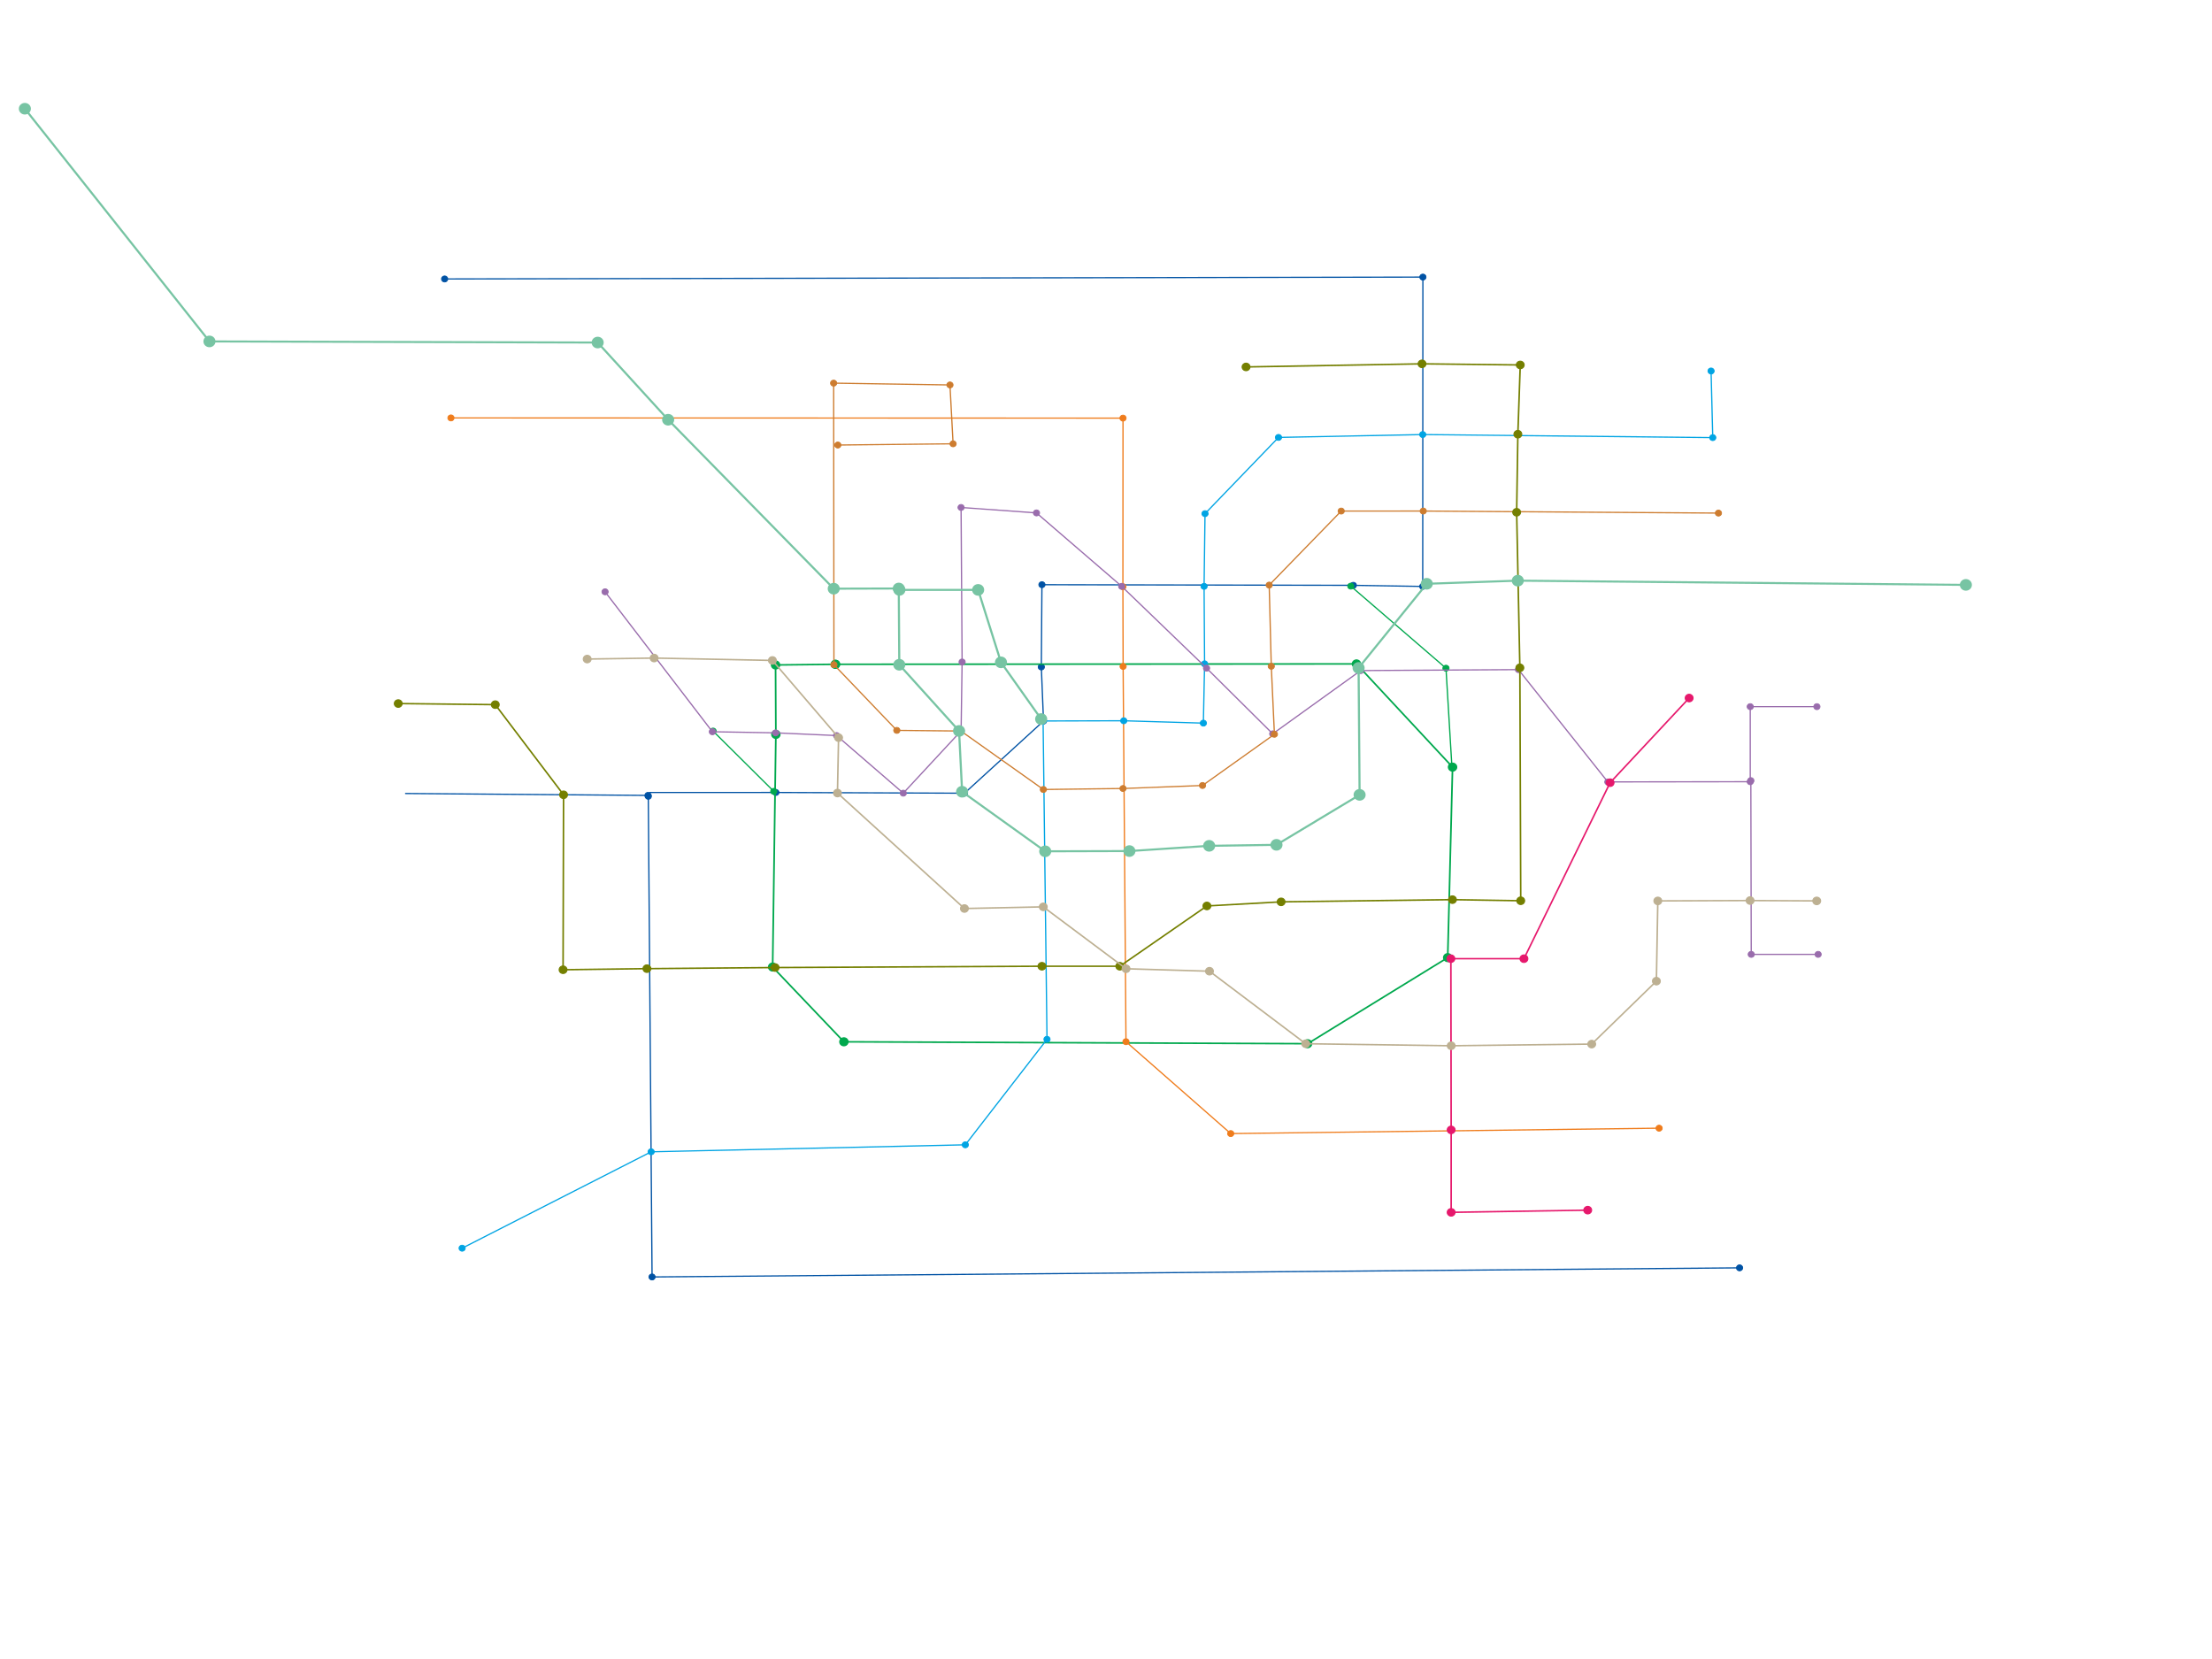
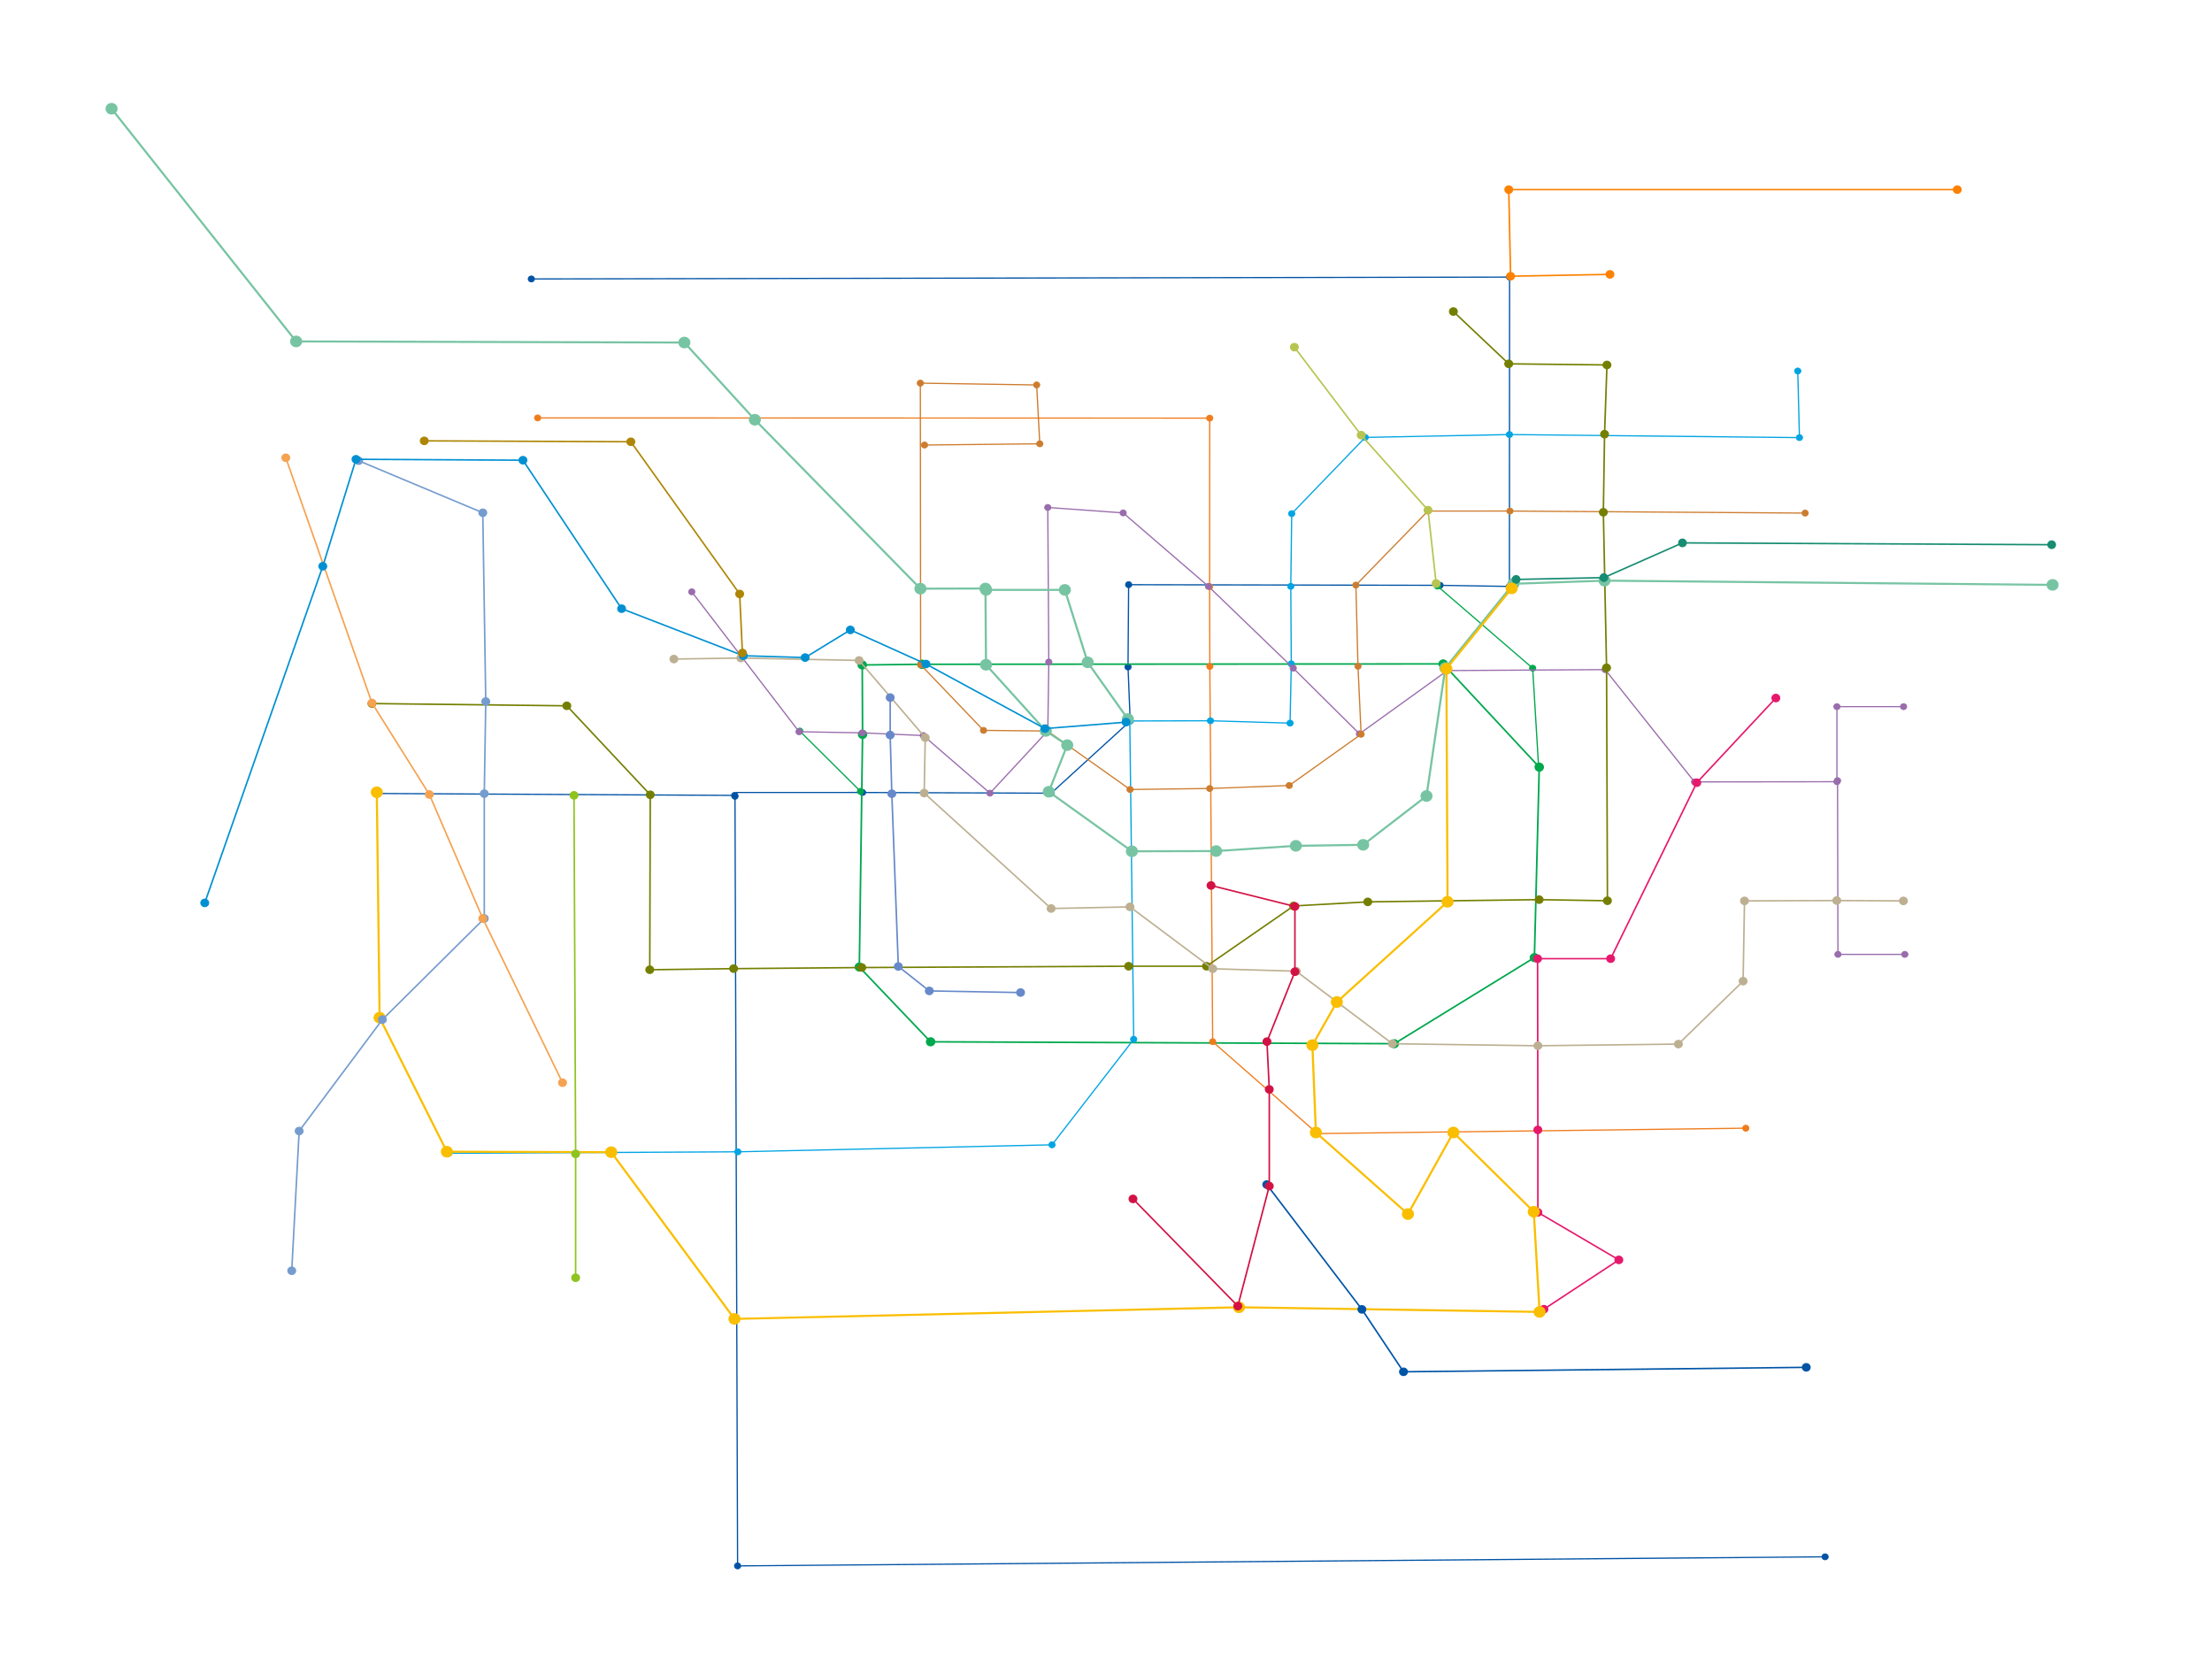
<svg xmlns="http://www.w3.org/2000/svg" width="4000" height="3000" viewBox="0 0 1058.333 793.75" version="1.1" id="svg5">
  <defs id="defs2">
+     <linearGradient id="linearGradient19944">
+       <stop style="stop-color:#8fc31f;stop-opacity:1;" offset="0" id="stop19940" />
+       <stop style="stop-color:#8fc31f;stop-opacity:0;" offset="1" id="stop19942" />
+     </linearGradient>
    <marker style="overflow:visible" id="marker5233" refX="0" refY="0" orient="auto" markerWidth="5.667" markerHeight="5.667" viewBox="0 0 5.667 5.667" preserveAspectRatio="xMidYMid">
      <path transform="scale(0.5)" style="fill:context-stroke;fill-rule:evenodd;stroke:context-stroke;stroke-width:1pt" d="M 5,0 C 5,2.76 2.76,5 0,5 -2.76,5 -5,2.76 -5,0 c 0,-2.76 2.3,-5 5,-5 2.76,0 5,2.24 5,5 z" id="path5231" />
    </marker>
    <marker style="overflow:visible" id="marker5179" refX="0" refY="0" orient="auto" markerWidth="5.667" markerHeight="5.667" viewBox="0 0 5.667 5.667" preserveAspectRatio="xMidYMid">
      <path transform="scale(0.5)" style="fill:context-stroke;fill-rule:evenodd;stroke:context-stroke;stroke-width:1pt" d="M 5,0 C 5,2.76 2.76,5 0,5 -2.76,5 -5,2.76 -5,0 c 0,-2.76 2.3,-5 5,-5 2.76,0 5,2.24 5,5 z" id="path5177" />
    </marker>
    <marker style="overflow:visible" id="Dot" refX="0" refY="0" orient="auto" markerWidth="5.667" markerHeight="5.667" viewBox="0 0 5.667 5.667" preserveAspectRatio="xMidYMid">
      <path transform="scale(0.5)" style="fill:context-stroke;fill-rule:evenodd;stroke:context-stroke;stroke-width:1pt" d="M 5,0 C 5,2.76 2.76,5 0,5 -2.76,5 -5,2.76 -5,0 c 0,-2.76 2.3,-5 5,-5 2.76,0 5,2.24 5,5 z" id="Dot1" />
    </marker>
  </defs>
  <g id="layer2" style="fill:none;stroke-width:1;stroke-dasharray:none" transform="matrix(0.6601271,0,0,0.6364018,124.6315,109.2313)">
-     <path style="fill:none;stroke:#0052a4;stroke-width:0.914;stroke-dasharray:none;stroke-opacity:1;marker-start:url(#marker5233);marker-mid:url(#marker5233);marker-end:url(#Dot);paint-order:normal" d="m 133.464,38.082 709.026,-1.401 -0.121,232.562 -50.281,-0.835 -225.705,-0.47 -0.446,61.855 1.582,40.66 -57.275,54.243 -136.693,-0.548 -91.714,0.01 m -0.976,2.187 -176.058,-1.43 m 176.267,2.102 2.738,361.366 788.21,-6.843" id="path6872" />
+     <path style="fill:none;stroke:#0052a4;stroke-width:0.914;stroke-dasharray:none;stroke-opacity:1;marker-start:url(#marker5233);marker-mid:url(#marker5233);marker-end:url(#Dot);paint-order:normal" d="m 196.302,38.082 709.026,-1.401 -0.121,232.562 -50.281,-0.835 -225.705,-0.47 -0.446,61.855 1.582,40.66 -57.275,54.243 -136.693,-0.548 -91.714,0.01 m -0.976,2.187 -257.97,-1.43 m 258.179,2.102 1.894,578.6 788.21,-6.843" id="path6872" />
  </g>
  <g id="layer1" transform="matrix(0.6601271,0,0,0.6364018,124.6315,109.2313)">
-     <path style="display:inline;fill:none;fill-opacity:0;stroke:#00a84d;stroke-width:1.209;stroke-dasharray:none;stroke-opacity:1;marker-start:url(#marker5179);marker-mid:url(#Dot);marker-end:url(#marker5233);paint-order:normal" d="m 416.731,327.779 377.615,-0.282 69.645,77.594 -3.518,143.213 -101.528,64.716 -336.102,-1.422 -51.644,-56.212 2.337,-174.898 -0.227,-52.205 z" id="path1224" />
-     <path style="fill:none;fill-opacity:0;stroke:#00a84d;stroke-width:0.914;stroke-dasharray:none;stroke-opacity:1;marker-start:url(#marker5233);marker-mid:url(#marker5179);marker-end:url(#Dot);paint-order:normal" d="m 328.033,377.984 43.992,45.318" id="path12795" />
-     <path style="fill:none;fill-opacity:0;stroke:#00a84d;stroke-width:0.914;stroke-dasharray:none;stroke-opacity:1;marker-start:url(#marker5233);marker-mid:url(#marker5179);marker-end:url(#Dot);paint-order:normal" d="m 863.509,404.557 -4.289,-73.829 -68.974,-61.705" id="path12797" />
+     <path style="display:inline;fill:none;fill-opacity:0;stroke:#00a84d;stroke-width:1.209;stroke-dasharray:none;stroke-opacity:1;marker-start:url(#marker5179);marker-mid:url(#Dot);marker-end:url(#marker5233);paint-order:normal" d="m 479.569,327.779 377.615,-0.282 69.645,77.594 -3.518,143.213 -101.528,64.716 -336.102,-1.422 -51.644,-56.212 2.337,-174.898 -0.227,-52.205 z" id="path1224" />
+     <path style="fill:none;fill-opacity:0;stroke:#00a84d;stroke-width:0.914;stroke-dasharray:none;stroke-opacity:1;marker-start:url(#marker5233);marker-mid:url(#marker5179);marker-end:url(#Dot);paint-order:normal" d="m 390.87,377.984 43.992,45.318" id="path12795" />
+     <path style="fill:none;fill-opacity:0;stroke:#00a84d;stroke-width:0.914;stroke-dasharray:none;stroke-opacity:1;marker-start:url(#marker5233);marker-mid:url(#marker5179);marker-end:url(#Dot);paint-order:normal" d="m 926.346,404.557 -4.289,-73.829 -68.974,-61.705" id="path12797" />
  </g>
  <g id="layer4" transform="matrix(0.6601271,0,0,0.6364018,124.6315,109.2313)">
-     <path style="fill:none;fill-opacity:0;stroke:#ef7c1c;stroke-width:0.914;stroke-dasharray:none;stroke-opacity:1;marker-start:url(#marker5233);marker-mid:url(#marker5179);marker-end:url(#Dot);paint-order:normal" d="m 138.039,142.551 487.104,0.157 -0.083,126.701 0.164,59.965 2.074,282.142 75.919,69.08 310.482,-4.056" id="path9155" />
+     <path style="fill:none;fill-opacity:0;stroke:#ef7c1c;stroke-width:0.914;stroke-dasharray:none;stroke-opacity:1;marker-start:url(#marker5233);marker-mid:url(#marker5179);marker-end:url(#Dot);paint-order:normal" d="m 200.876,142.551 487.104,0.157 -0.083,126.701 0.164,59.965 2.074,282.142 75.919,69.08 310.482,-4.056" id="path9155" />
  </g>
  <g id="layer5" transform="matrix(0.6601271,0,0,0.6364018,124.6315,109.2313)">
-     <path style="fill:none;fill-opacity:0;stroke:#00a4e3;stroke-width:0.914;stroke-dasharray:none;stroke-opacity:1;marker-start:url(#marker5233);marker-mid:url(#Dot);marker-end:url(#Dot);paint-order:normal" d="m 1051.36,107.282 1.22,50.08 -210.206,-2.298 -104.524,2.153 -53.269,57.31 -0.677,54.653 0.369,58.244 -0.886,44.59 -57.701,-1.78 -58.467,0.167 2.836,239.319 -59.214,79.318 -227.694,5.253 -137.001,72.464" id="path10311" />
+     <path style="fill:none;fill-opacity:0;stroke:#00a4e3;stroke-width:0.914;stroke-dasharray:none;stroke-opacity:1;marker-start:url(#marker5233);marker-mid:url(#Dot);marker-end:url(#Dot);paint-order:normal" d="m 1114.197,107.282 1.22,50.08 -210.206,-2.298 -104.524,2.153 -53.269,57.31 -0.677,54.653 0.369,58.244 -0.886,44.59 -57.701,-1.78 -58.467,0.167 2.836,239.319 -59.214,79.318 -227.694,5.253 -209.454,1.106" id="path10311" />
  </g>
  <g id="layer6" transform="matrix(0.6601271,0,0,0.6364018,124.6315,109.2313)">
-     <path style="fill:none;fill-opacity:0;stroke:#996cac;stroke-width:0.914;stroke-dasharray:none;stroke-opacity:1;marker-start:url(#marker5233);marker-mid:url(#marker5179);marker-end:url(#Dot)" d="m 249.75,273.283 77.777,105.206 45.818,0.829 44.22,2.046 48.321,43.3 41.91,-46.841 0.727,-51.777 -0.754,-116.172 54.658,4.102 61.774,55.209 61.491,61.494 47.964,49.367 63.728,-47.542 114.361,-0.718 64.786,84.423 103.222,-0.147 v -56.437 h 48.304" id="path390" />
-     <path style="fill:none;fill-opacity:0;stroke:#996cac;stroke-width:0.914;stroke-dasharray:none;stroke-opacity:1;marker-start:url(#marker5179);marker-mid:url(#marker5179);marker-end:url(#Dot)" d="m 1080.181,415.226 0.296,130.633 h 48.47" id="path3365" />
+     <path style="fill:none;fill-opacity:0;stroke:#996cac;stroke-width:0.914;stroke-dasharray:none;stroke-opacity:1;marker-start:url(#marker5233);marker-mid:url(#marker5179);marker-end:url(#Dot)" d="m 312.588,273.283 77.777,105.206 45.818,0.829 44.22,2.046 48.321,43.3 41.91,-46.841 0.727,-51.777 -0.754,-116.172 54.658,4.102 61.774,55.209 61.491,61.494 47.964,49.367 63.728,-47.542 114.361,-0.718 64.786,84.423 103.222,-0.147 v -56.437 h 48.304" id="path390" />
+     <path style="fill:none;fill-opacity:0;stroke:#996cac;stroke-width:0.914;stroke-dasharray:none;stroke-opacity:1;marker-start:url(#marker5179);marker-mid:url(#marker5179);marker-end:url(#Dot)" d="m 1143.019,415.226 0.296,130.633 h 48.47" id="path3365" />
  </g>
  <g id="layer7" transform="matrix(0.6601271,0,0,0.6364018,124.6315,109.2313)">
-     <path style="fill:none;fill-opacity:0;stroke:#cd7c2f;stroke-width:0.914;stroke-dasharray:none;stroke-opacity:1;marker-start:url(#marker5233);marker-mid:url(#marker5179);marker-end:url(#Dot)" d="m 418.449,162.937 83.54,-0.924 -2.272,-44.243 -84.298,-1.365 0.203,211.683 45.575,49.375 46.461,0.49 59.763,43.956 57.731,-0.749 57.616,-2.267 52.113,-38.522 -2.272,-51.108 -1.515,-61.025 52.196,-55.658 59.46,-0.013 213.95,1.539" id="path3601" />
+     <path style="fill:none;fill-opacity:0;stroke:#cd7c2f;stroke-width:0.914;stroke-dasharray:none;stroke-opacity:1;marker-start:url(#marker5233);marker-mid:url(#marker5179);marker-end:url(#Dot)" d="m 481.287,162.937 83.54,-0.924 -2.272,-44.243 -84.298,-1.365 0.203,211.683 45.575,49.375 46.461,0.49 59.763,43.956 57.731,-0.749 57.616,-2.267 52.113,-38.522 -2.272,-51.108 -1.515,-61.025 52.196,-55.658 59.46,-0.013 213.95,1.539" id="path3601" />
  </g>
  <g id="layer8" transform="matrix(0.6601271,0,0,0.6364018,124.6315,109.2313)">
-     <path style="fill:none;fill-opacity:0;stroke:#747f00;stroke-width:1.137;stroke-dasharray:none;stroke-opacity:1;marker-start:url(#marker5233);marker-mid:url(#marker5179);marker-end:url(#Dot)" d="m 714.328,104.227 127.526,-2.338 71.204,0.84 -1.736,52.069 -0.868,58.681 2.325,116.933 0.629,175.134 -49.488,-0.826 -124.188,1.659 -53.778,3.081 -63.139,45.323 h -56.434 l -193.4,0.987 -92.899,0.826 -60.775,0.826 0.35,-131.53 -49.488,-67.772 -70.326,-0.826" id="path396" />
+     <path style="fill:none;fill-opacity:0;stroke:#747f00;stroke-width:1.137;stroke-dasharray:none;stroke-opacity:1;marker-start:url(#marker5233);marker-mid:url(#marker5179);marker-end:url(#Dot)" d="m 864.578,62.567 40.114,39.322 71.204,0.84 -1.736,52.069 -0.868,58.681 2.325,116.933 0.629,175.134 -49.488,-0.826 -124.188,1.659 -53.778,3.081 -63.139,45.323 H 629.219 l -193.4,0.987 -92.899,0.826 -60.775,0.826 0.35,-131.53 -60.466,-66.896 -141.26,-1.702" id="path396" />
  </g>
  <g id="layer9" transform="matrix(0.6601271,0,0,0.6364018,124.6315,109.2313)">
-     <path style="fill:none;fill-opacity:0;stroke:#e6186c;stroke-width:1.137;stroke-dasharray:none;stroke-opacity:1;marker-start:url(#marker5233);marker-mid:url(#marker5179);marker-end:url(#Dot)" d="m 1035.477,353.154 -57.302,63.64 -62.443,132.309 -52.961,10e-6 0.209,128.72 v 61.987 l 98.977,-1.653" id="path2524" />
+     <path style="fill:none;fill-opacity:0;stroke:#e6186c;stroke-width:1.137;stroke-dasharray:none;stroke-opacity:1;marker-start:url(#marker5233);marker-mid:url(#marker5179);marker-end:url(#Dot)" d="m 1098.315,353.154 -57.302,63.64 -62.443,132.309 -52.961,10e-6 0.209,128.72 v 61.987 l 58.689,35.739 -54.292,37.063" id="path2524" />
  </g>
  <g id="layer10" transform="matrix(0.6601271,0,0,0.6364018,124.6315,109.2313)">
-     <path style="fill:none;fill-opacity:0;stroke:#bdb092;stroke-width:1.137;stroke-dasharray:none;stroke-opacity:1;marker-start:url(#marker5179);marker-mid:url(#Dot);marker-end:url(#Dot)" d="m 236.786,323.849 48.532,-0.757 85.709,1.783 47.953,58.049 -0.796,41.655 92.025,86.812 57.135,-1.247 60.002,46.529 60.466,1.848 69.75,54.527 105.44,1.517 101.837,-1.247 46.891,-47.319 1.028,-60.336 66.88,-0.268 48.3,0.268" id="path3807" />
+     <path style="fill:none;fill-opacity:0;stroke:#bdb092;stroke-width:1.137;stroke-dasharray:none;stroke-opacity:1;marker-start:url(#marker5179);marker-mid:url(#Dot);marker-end:url(#Dot)" d="m 299.623,323.849 48.532,-0.757 85.709,1.783 47.953,58.049 -0.796,41.655 92.025,86.812 57.135,-1.247 60.002,46.529 60.466,1.848 69.75,54.527 105.44,1.517 101.837,-1.247 46.891,-47.319 1.028,-60.336 66.88,-0.268 48.3,0.268" id="path3807" />
  </g>
  <g id="layer11" transform="matrix(0.6601271,0,0,0.6364018,124.6315,109.2313)">
-     <path style="fill:none;fill-opacity:0;stroke:#77c4a3;stroke-width:1.543;stroke-dasharray:none;stroke-opacity:1;marker-start:url(#marker5233);marker-mid:url(#marker5179);marker-end:url(#Dot)" d="m -170.781,-89.906 133.793,174.948 281.371,0.841 51.085,58.036 120.008,127.006 47.143,-0.134 0.38,57.329 43.316,49.754 2.216,45.721 60.226,44.78 61.017,-0.178 57.808,-3.942 48.792,-0.754 60.248,-37.568 -0.729,-95.425 49.409,-63.259 65.979,-2.346 324.763,3.17" id="path6687" />
-     <path style="fill:none;fill-opacity:0;stroke:#77c4a3;stroke-width:1.543;stroke-dasharray:none;stroke-opacity:1;marker-start:url(#marker5233);marker-mid:url(#marker5179);marker-end:url(#Dot)" d="m 463.069,271.839 h 57.081 l 16.554,54.473 29.111,42.631" id="path11187" />
+     <path style="fill:none;fill-opacity:0;stroke:#77c4a3;stroke-width:1.543;stroke-dasharray:none;stroke-opacity:1;marker-start:url(#marker5233);marker-mid:url(#marker5179);marker-end:url(#Dot)" d="M -107.943,-89.906 25.85,85.042 307.221,85.883 l 51.085,58.036 120.008,127.006 47.143,-0.134 0.38,57.329 43.316,49.754 15.558,10.682 -13.342,35.038 60.226,44.78 61.017,-0.178 57.808,-3.942 48.792,-0.754 45.892,-36.692 13.627,-96.301 49.409,-63.259 65.979,-2.346 324.763,3.17" id="path6687" />
+     <path style="opacity:1;fill:none;fill-opacity:0;stroke:#77c4a3;stroke-width:1.543;stroke-dasharray:none;stroke-opacity:1;marker-start:url(#marker5233);marker-mid:url(#marker5179);marker-end:url(#Dot)" d="m 525.907,271.839 h 57.081 l 16.554,54.473 29.111,42.631" id="path11187" />
  </g>
-   <g id="layer12" transform="matrix(0.6601271,0,0,0.6364018,124.6315,109.2313)" />
-   <g id="layer13" transform="matrix(0.6601271,0,0,0.6364018,124.6315,109.2313)" />
-   <g id="layer14" transform="matrix(0.6601271,0,0,0.6364018,124.6315,109.2313)" />
-   <g id="layer15" transform="matrix(0.6601271,0,0,0.6364018,124.6315,109.2313)" />
-   <g id="layer16" transform="matrix(0.6601271,0,0,0.6364018,124.6315,109.2313)" />
-   <g id="layer17" transform="matrix(0.6601271,0,0,0.6364018,124.6315,109.2313)" />
-   <g id="layer18" transform="matrix(0.6601271,0,0,0.6364018,124.6315,109.2313)" />
-   <g id="layer19" transform="matrix(0.6601271,0,0,0.6364018,124.6315,109.2313)" />
-   <g id="layer20" transform="matrix(0.6601271,0,0,0.6364018,124.6315,109.2313)" />
-   <g id="layer21" transform="matrix(0.6601271,0,0,0.6364018,124.6315,109.2313)" />
-   <g id="layer22" transform="matrix(0.6601271,0,0,0.6364018,124.6315,109.2313)" />
-   <g id="layer23" transform="matrix(0.6601271,0,0,0.6364018,124.6315,109.2313)" />
+   <g id="layer3" transform="translate(-2.1257803e-6)">
+     <path style="fill:none;fill-opacity:0;stroke:#178c72;stroke-width:0.737;stroke-dasharray:none;stroke-opacity:1;marker-start:url(#marker5233);marker-mid:url(#marker5179);marker-end:url(#Dot)" d="m 725.386,277.235 41.979,-0.875 37.606,-16.617 176.661,0.875" id="path9389" />
+   </g>
+   <g id="layer12" transform="matrix(0.6601271,0,0,0.6364018,124.6315,109.2313)">
+     <path style="fill:none;fill-opacity:0;stroke:#fabe00;stroke-width:1.543;stroke-opacity:1;marker-start:url(#marker5179);marker-mid:url(#marker5179);marker-end:url(#Dot)" d="m 906.811,270.711 -47.29,60.44 0.844,175.188 -80.224,75.331 -17.734,32.41 2.533,65.696 66.712,61.316 32.934,-61.316 58.268,59.564 4.222,75.331 -217.87,-3.504 -365.651,8.759 -89.353,-125.344 L 135.1,694.227 86.337,593.46 84.308,424.001" id="path499" />
+   </g>
+   <g id="layer13" transform="matrix(0.6601271,0,0,0.6364018,124.6315,109.2313)">
+     <path style="fill:none;fill-opacity:0;stroke:#0054a6;stroke-width:1.137;stroke-dasharray:none;stroke-opacity:1;marker-start:url(#marker5179);marker-mid:url(#marker5179);marker-end:url(#Dot)" d="m 729.336,718.897 68.941,93.858 30.162,46.929 291.922,-3.352" id="path4587" />
+   </g>
+   <g id="layer14" transform="matrix(0.6601271,0,0,0.6364018,124.6315,109.2313)">
+     <path style="fill:none;fill-opacity:0;stroke:#d31145;stroke-width:1.137;stroke-dasharray:none;stroke-opacity:1;marker-start:url(#marker5179);marker-mid:url(#marker5179);marker-end:url(#marker5179)" d="m 688.941,494.076 60.801,15.767 v 49.053 l -20.267,52.556 1.689,35.914 v 72.703 l -22.8,90.222 -76.001,-80.587" id="path2971" />
+   </g>
+   <g id="layer15" transform="matrix(0.6601271,0,0,0.6364018,124.6315,109.2313)">
+     <path style="fill:none;fill-opacity:0;stroke:#759cce;stroke-width:1.137;stroke-dasharray:none;stroke-opacity:1;marker-start:url(#marker5179);marker-mid:url(#marker5233);marker-end:url(#Dot)" d="m 71.121,174.743 89.999,39.108 2.154,141.905 -1.077,69.276 V 518.889 L 88.356,594.87 28.033,678.672 22.647,783.704" id="path5879" />
+   </g>
+   <g id="layer16" transform="matrix(0.6601271,0,0,0.6364018,124.6315,109.2313)">
+     <path style="fill:none;fill-opacity:0;stroke:#f5a251;stroke-width:1.137;stroke-dasharray:none;stroke-opacity:1;marker-start:url(#marker5233);marker-mid:url(#marker5179);marker-end:url(#Dot)" d="m 18.338,172.508 62.478,184.364 41.578,68.793 38.726,93.224 57.796,123.454" id="path7945" />
+   </g>
+   <g id="layer18" transform="matrix(0.6601271,0,0,0.6364018,124.6315,109.2313)">
+     <path style="fill:none;fill-opacity:0;stroke:#fd8100;stroke-width:1.137;stroke-dasharray:none;stroke-opacity:1;marker-start:url(#marker5233);marker-mid:url(#marker5179);marker-end:url(#Dot)" d="m 978.072,34.646 -72.017,1.371 -1.321,-65.107 h 325.066" id="path11552" />
+   </g>
+   <g id="layer19" transform="matrix(0.6601271,0,0,0.6364018,124.6315,109.2313)">
+     <path style="fill:none;fill-opacity:0;stroke:#b7c450;stroke-width:1.137;stroke-dasharray:none;stroke-opacity:1;marker-start:url(#marker5233);marker-mid:url(#marker5179);marker-end:url(#Dot)" d="m 749.346,89.348 48.431,66.166 48.431,56.363 5.906,55.138" id="path13625" />
+   </g>
+   <g id="layer20" transform="matrix(0.6601271,0,0,0.6364018,124.6315,109.2313)">
+     <path style="fill:none;fill-opacity:0;stroke:#6789ca;stroke-width:1.137;stroke-dasharray:none;stroke-opacity:1;marker-start:url(#marker5179);marker-mid:url(#marker5179);marker-end:url(#Dot)" d="m 456.396,352.785 v 28.182 l 1.181,44.11 4.725,129.881 22.444,18.379 66.15,1.225" id="path15685" />
+   </g>
+   <g id="layer21" transform="matrix(0.6601271,0,0,0.6364018,124.6315,109.2313)">
+     <path style="fill:none;fill-opacity:0;stroke:#8fc31f;stroke-width:1.137;stroke-dasharray:none;stroke-opacity:1;marker-start:url(#marker5233);marker-mid:url(#Dot);marker-end:url(#Dot)" d="m 227.233,426.303 1.181,269.564 v 93.122" id="path16971" />
+   </g>
+   <g id="layer22" transform="matrix(0.6601271,0,0,0.6364018,124.6315,109.2313)">
+     <path style="fill:none;fill-opacity:0;stroke:#0090d2;stroke-width:1.137;stroke-dasharray:none;stroke-opacity:1;marker-start:url(#marker5233);marker-mid:url(#marker5179);marker-end:url(#Dot)" d="m 627.374,371.264 -58.823,4.854 -86.229,-48.535 -54.812,-25.654 -32.754,20.801 L 349.97,321.342 261.735,285.981 190.212,174.349 69.224,173.656 45.16,254.086 -40.401,507.164" id="path19153" />
+   </g>
+   <g id="layer23" transform="matrix(0.6601271,0,0,0.6364018,124.6315,109.2313)">
+     <path style="fill:none;fill-opacity:0;stroke:#ad8605;stroke-width:1.137;stroke-dasharray:none;stroke-opacity:1;marker-start:url(#marker5233);marker-mid:url(#marker5179);marker-end:url(#Dot)" d="m 118.689,159.789 149.731,0.693 78.876,114.405 2.005,44.375" id="path21366" />
+   </g>
</svg>
